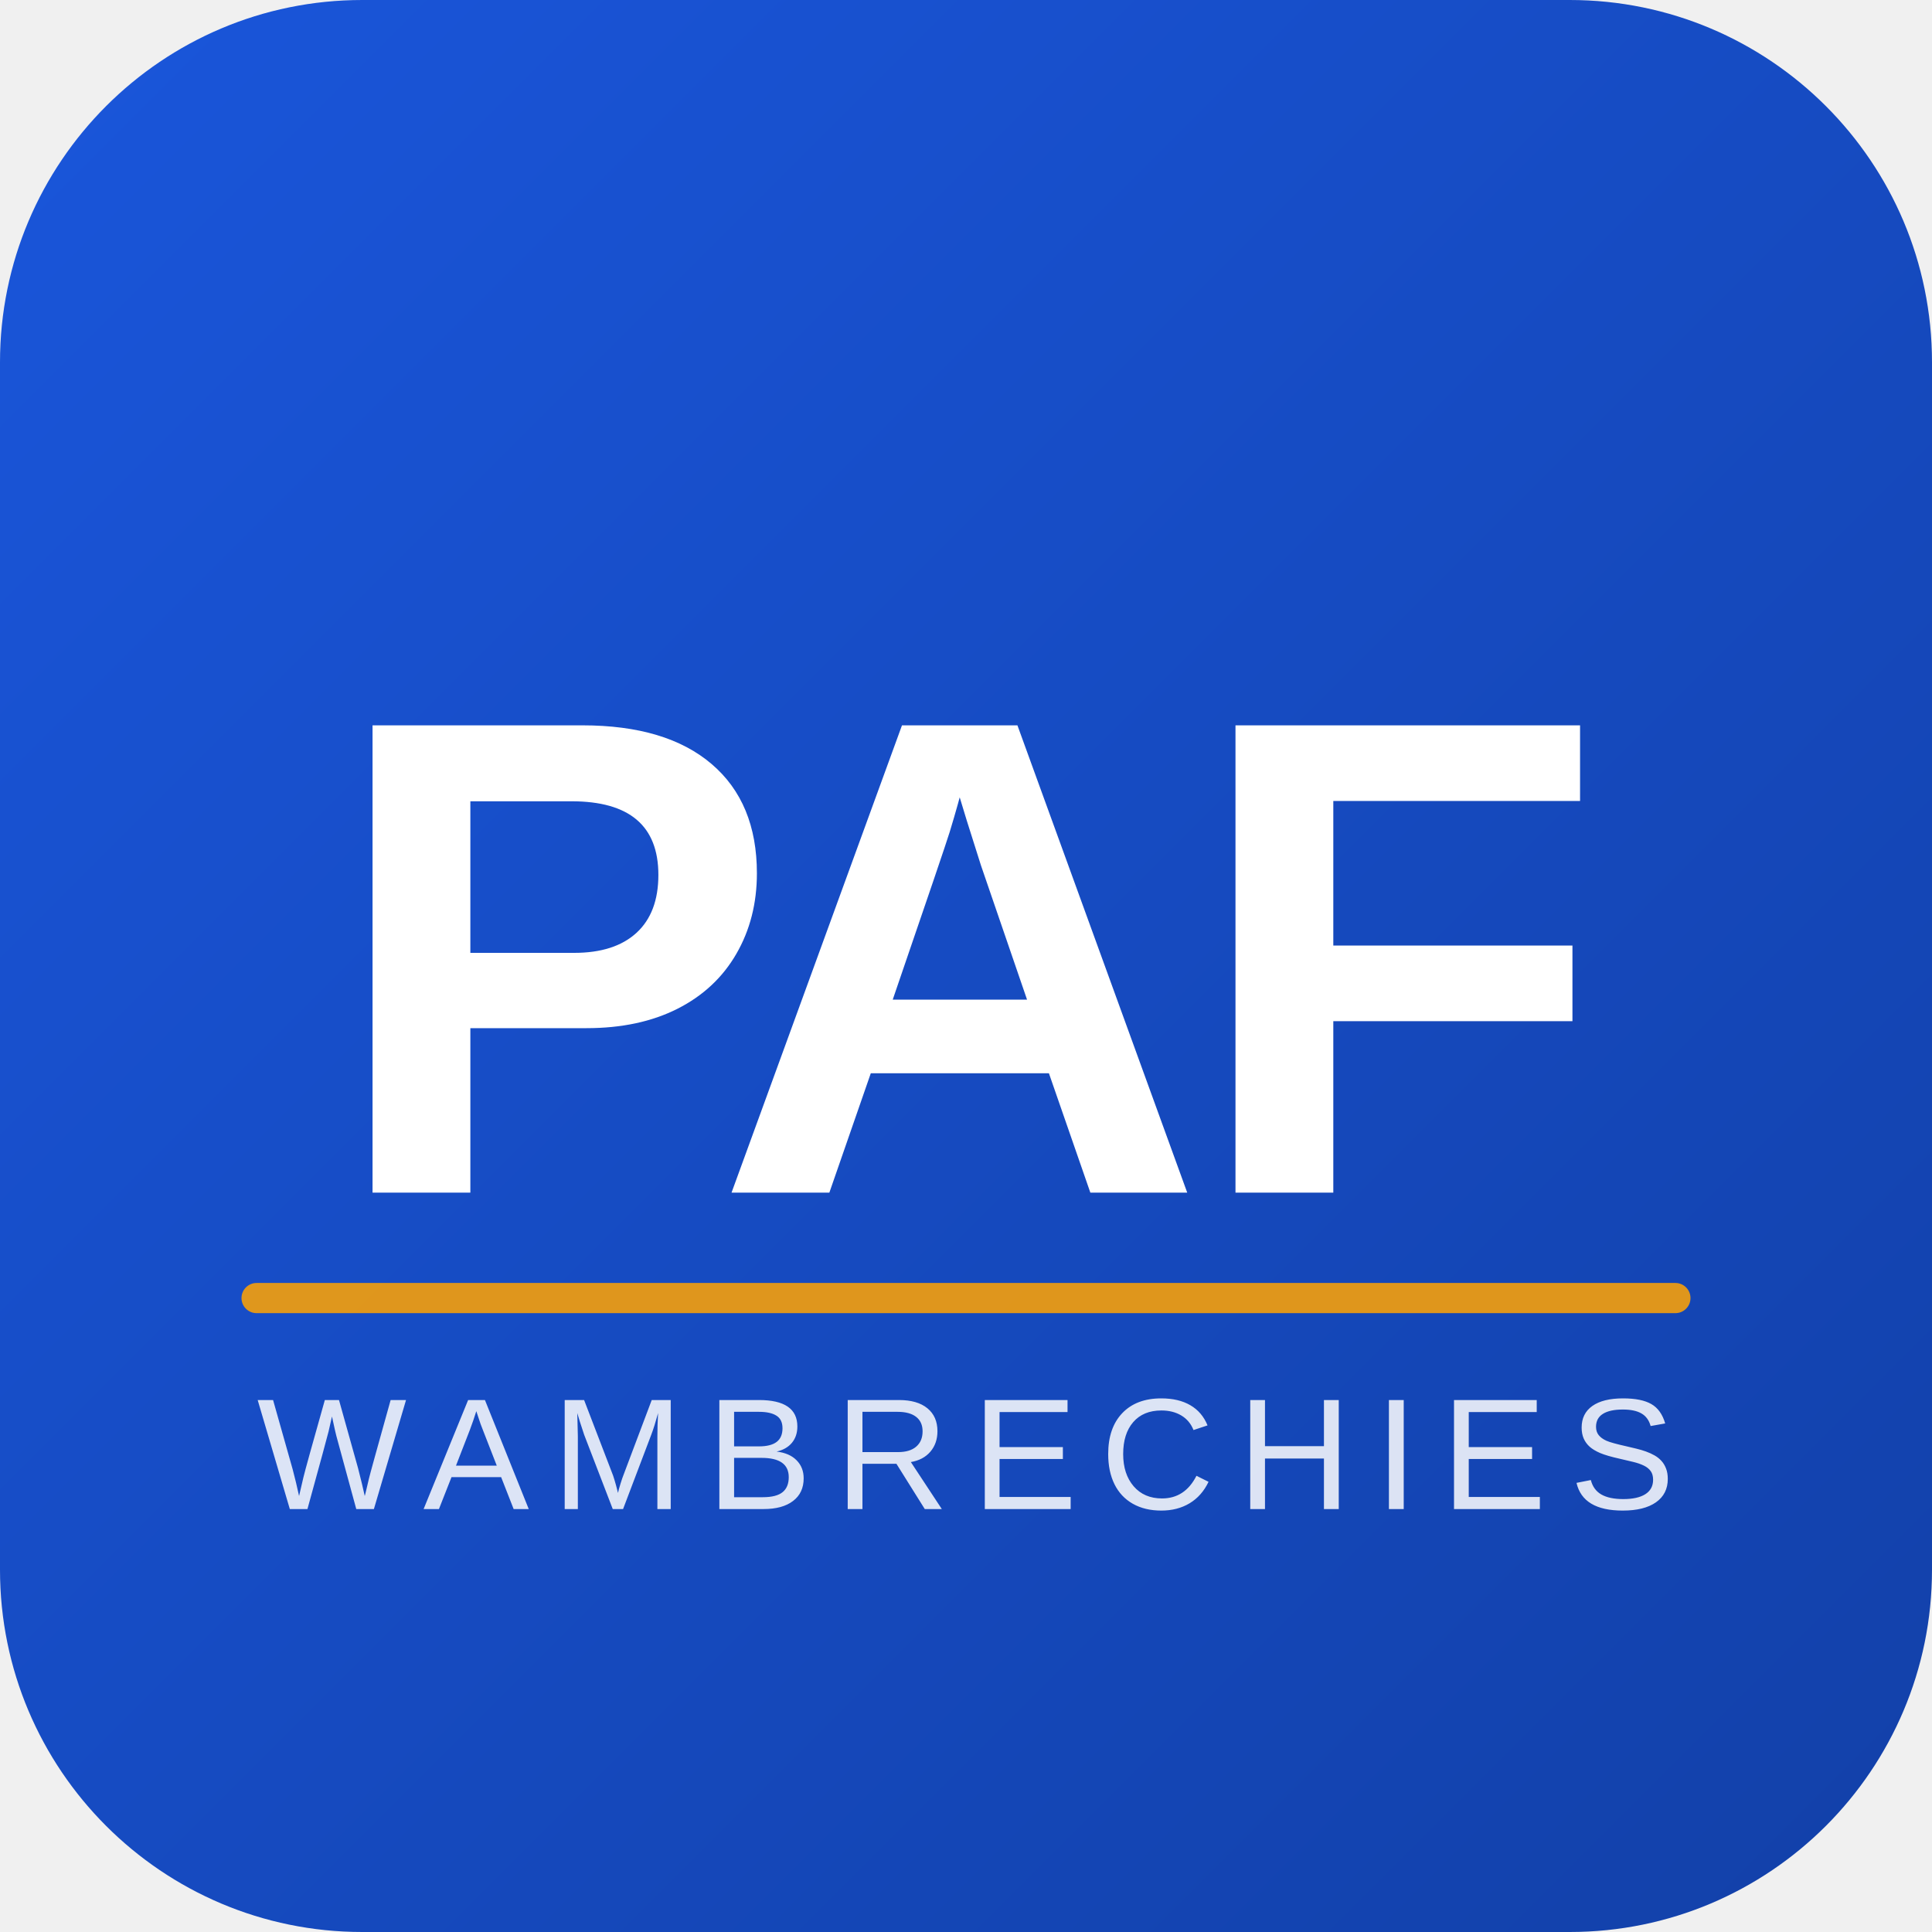
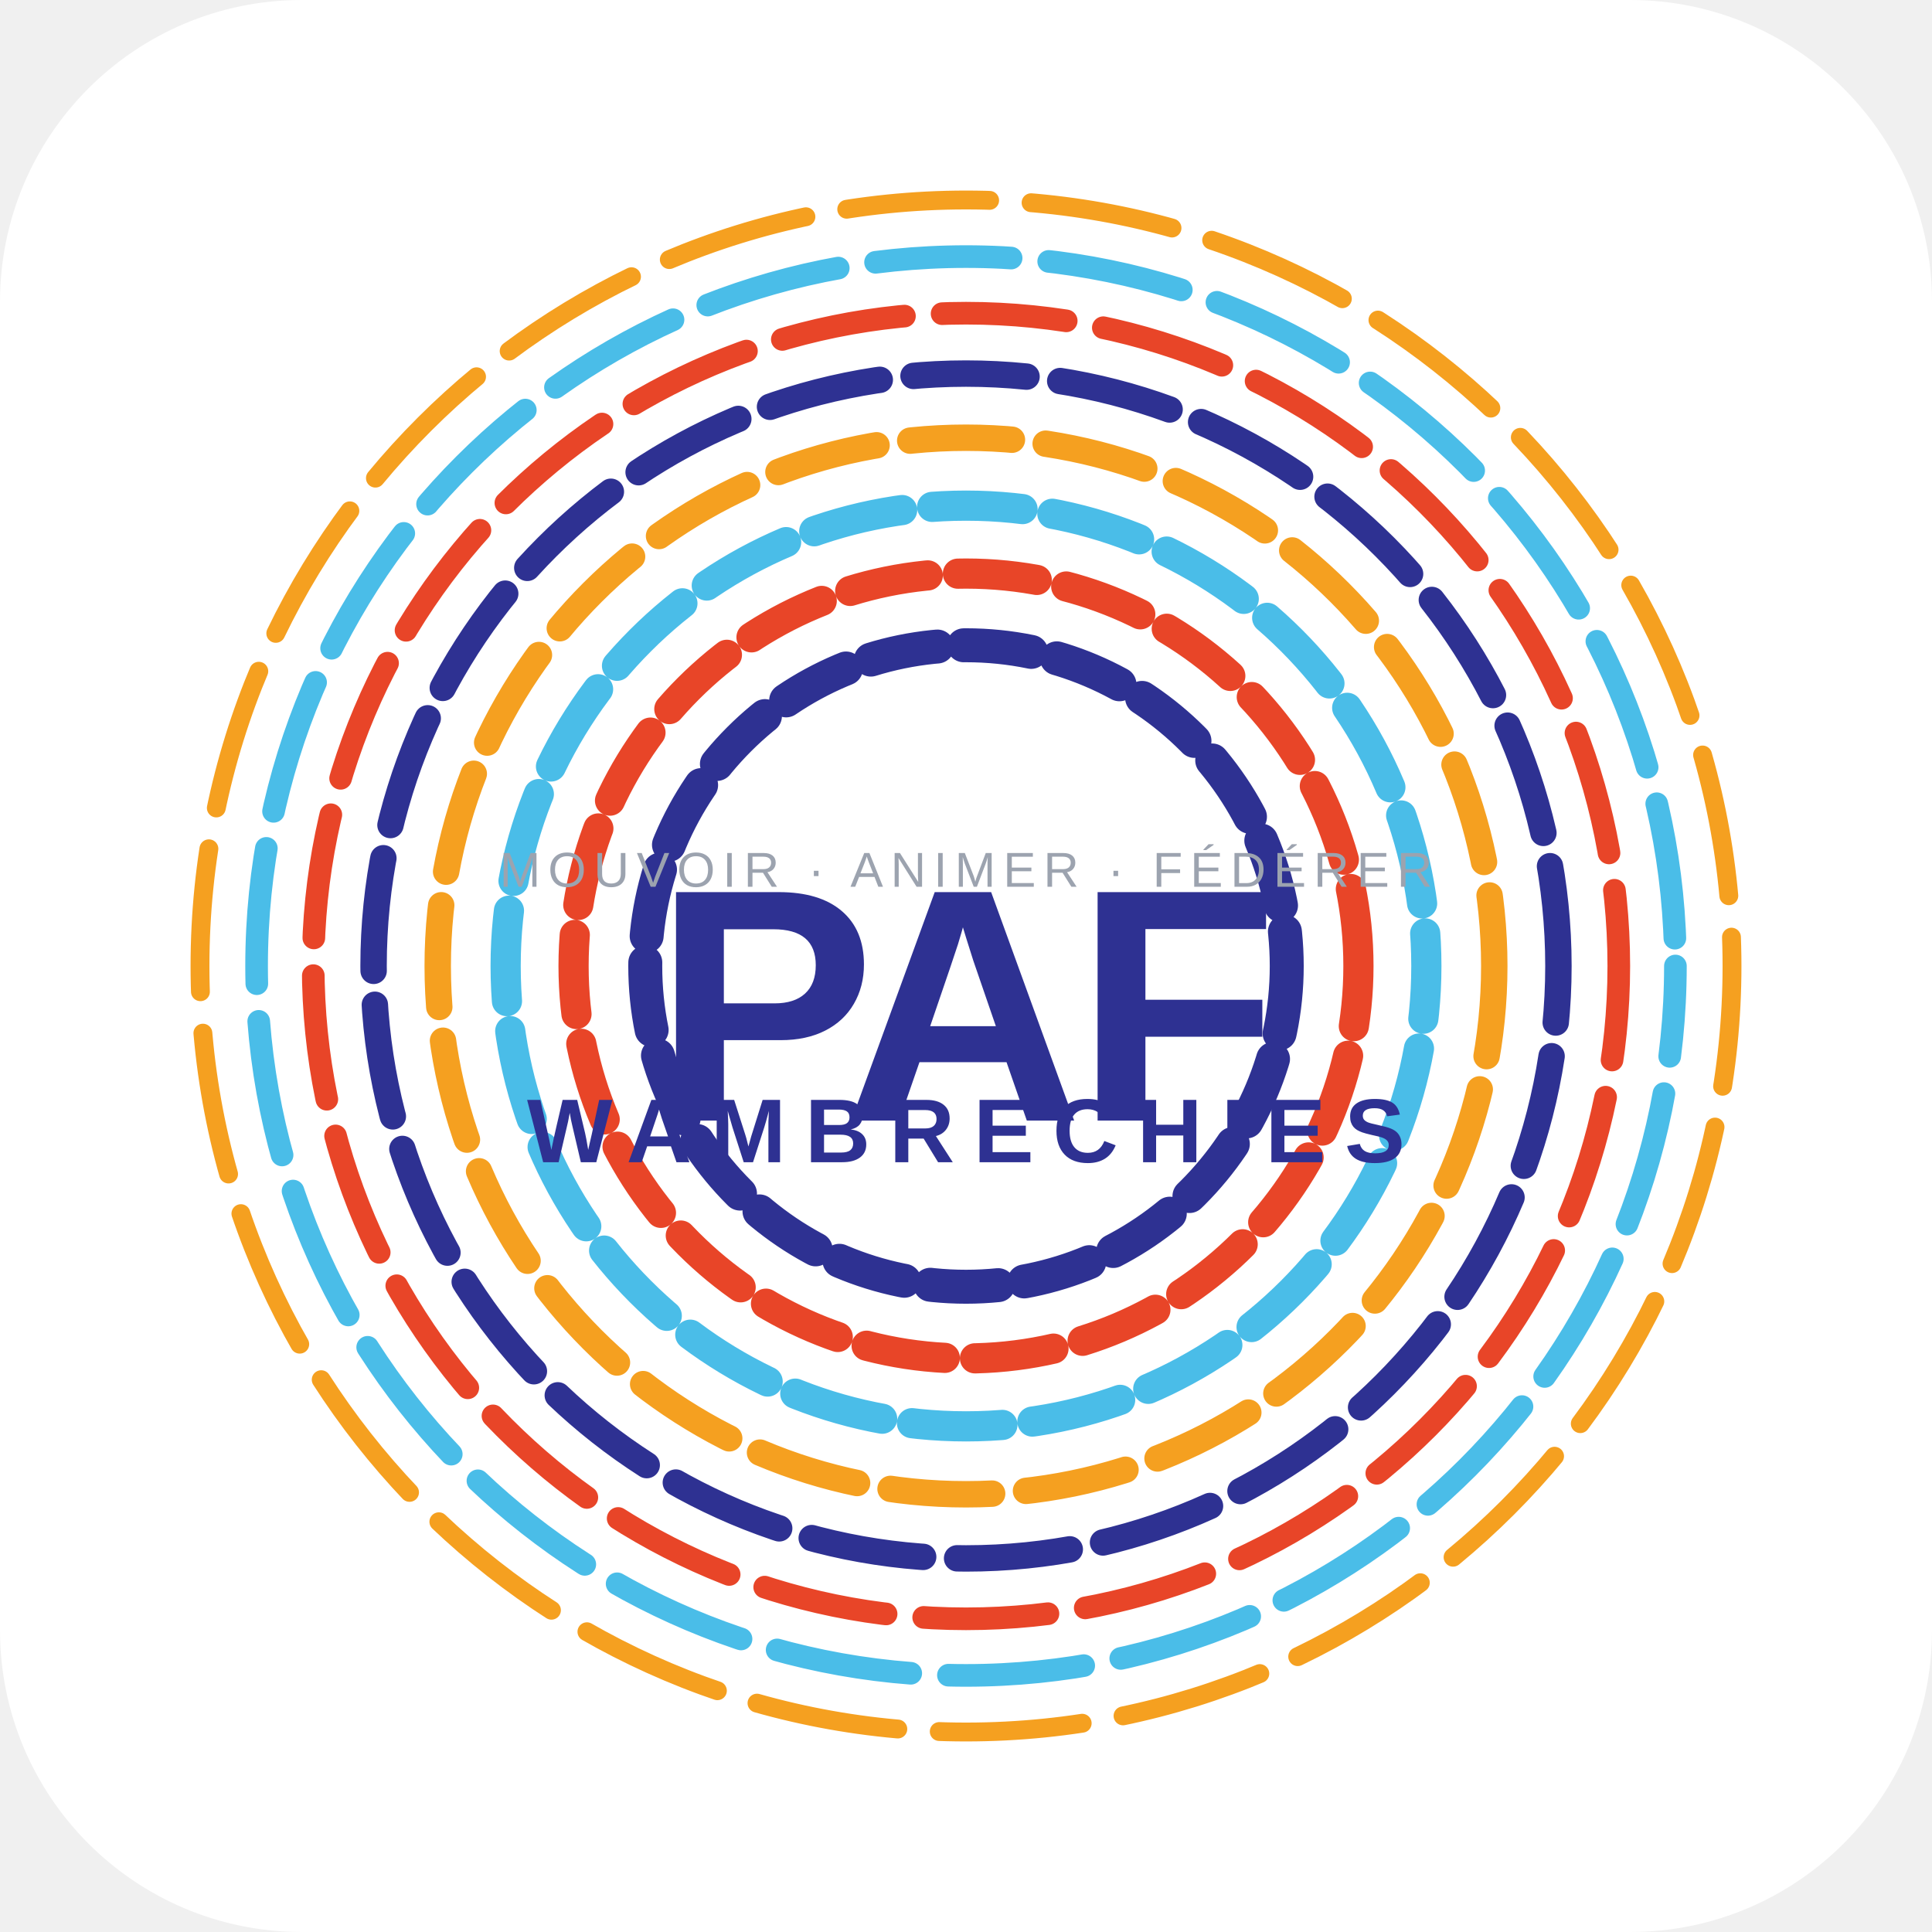
<svg xmlns="http://www.w3.org/2000/svg" viewBox="0 0 512 512" width="512" height="512">
-   <defs>
-     <linearGradient id="bgGrad" x1="0%" y1="0%" x2="100%" y2="100%">
-       <stop offset="0%" style="stop-color:#1A56DB;stop-opacity:1" />
-       <stop offset="100%" style="stop-color:#1240A8;stop-opacity:1" />
-     </linearGradient>
-   </defs>
-   <rect width="512" height="512" rx="96" ry="96" fill="url(#bgGrad)" />
-   <rect x="64" y="340" width="384" height="8" rx="4" fill="#F59E0B" opacity="0.9" />
-   <text x="256" y="265" font-family="'Arial Black', 'Helvetica Neue', Arial, sans-serif" font-size="180" font-weight="900" text-anchor="middle" dominant-baseline="middle" fill="#FFFFFF" letter-spacing="-4">PAF</text>
-   <text x="256" y="388" font-family="Arial, Helvetica, sans-serif" font-size="42" font-weight="400" text-anchor="middle" dominant-baseline="middle" fill="#FFFFFF" opacity="0.85" letter-spacing="6">WAMBRECHIES</text>
+   <rect width="512" height="512" rx="80" fill="white" />
+   <circle cx="256" cy="256" r="85" fill="none" stroke="#2E3192" stroke-width="9" stroke-dasharray="18 7" stroke-linecap="round" />
+   <circle cx="256" cy="256" r="104" fill="none" stroke="#E84528" stroke-width="8" stroke-dasharray="21 8" stroke-linecap="round" stroke-dashoffset="5" />
+   <circle cx="256" cy="256" r="122" fill="none" stroke="#4ABDE8" stroke-width="8" stroke-dasharray="24 8" stroke-linecap="round" stroke-dashoffset="10" />
+   <circle cx="256" cy="256" r="140" fill="none" stroke="#F5A020" stroke-width="7" stroke-dasharray="27 9" stroke-linecap="round" stroke-dashoffset="3" />
+   <circle cx="256" cy="256" r="157" fill="none" stroke="#2E3192" stroke-width="7" stroke-dasharray="30 9" stroke-linecap="round" stroke-dashoffset="15" />
+   <circle cx="256" cy="256" r="173" fill="none" stroke="#E84528" stroke-width="6" stroke-dasharray="33 10" stroke-linecap="round" stroke-dashoffset="8" />
+   <circle cx="256" cy="256" r="188" fill="none" stroke="#4ABDE8" stroke-width="6" stroke-dasharray="36 10" stroke-linecap="round" stroke-dashoffset="12" />
+   <circle cx="256" cy="256" r="203" fill="none" stroke="#F5A020" stroke-width="5" stroke-dasharray="38 11" stroke-linecap="round" stroke-dashoffset="6" />
+   <text x="256" y="235" text-anchor="middle" font-family="Arial, sans-serif" font-size="13" font-weight="400" fill="#9CA3AF" letter-spacing="2">MOUVOIR · ANIMER · FÉDÉRER</text>
+   <text x="256" y="272" text-anchor="middle" dominant-baseline="middle" font-family="Arial Black, Arial, sans-serif" font-size="88" font-weight="900" fill="#2E3192" letter-spacing="-2">PAF</text>
+   <text x="256" y="308" text-anchor="middle" font-family="Arial, sans-serif" font-size="24" font-weight="700" fill="#2E3192" letter-spacing="5">WAMBRECHIES</text>
</svg>
